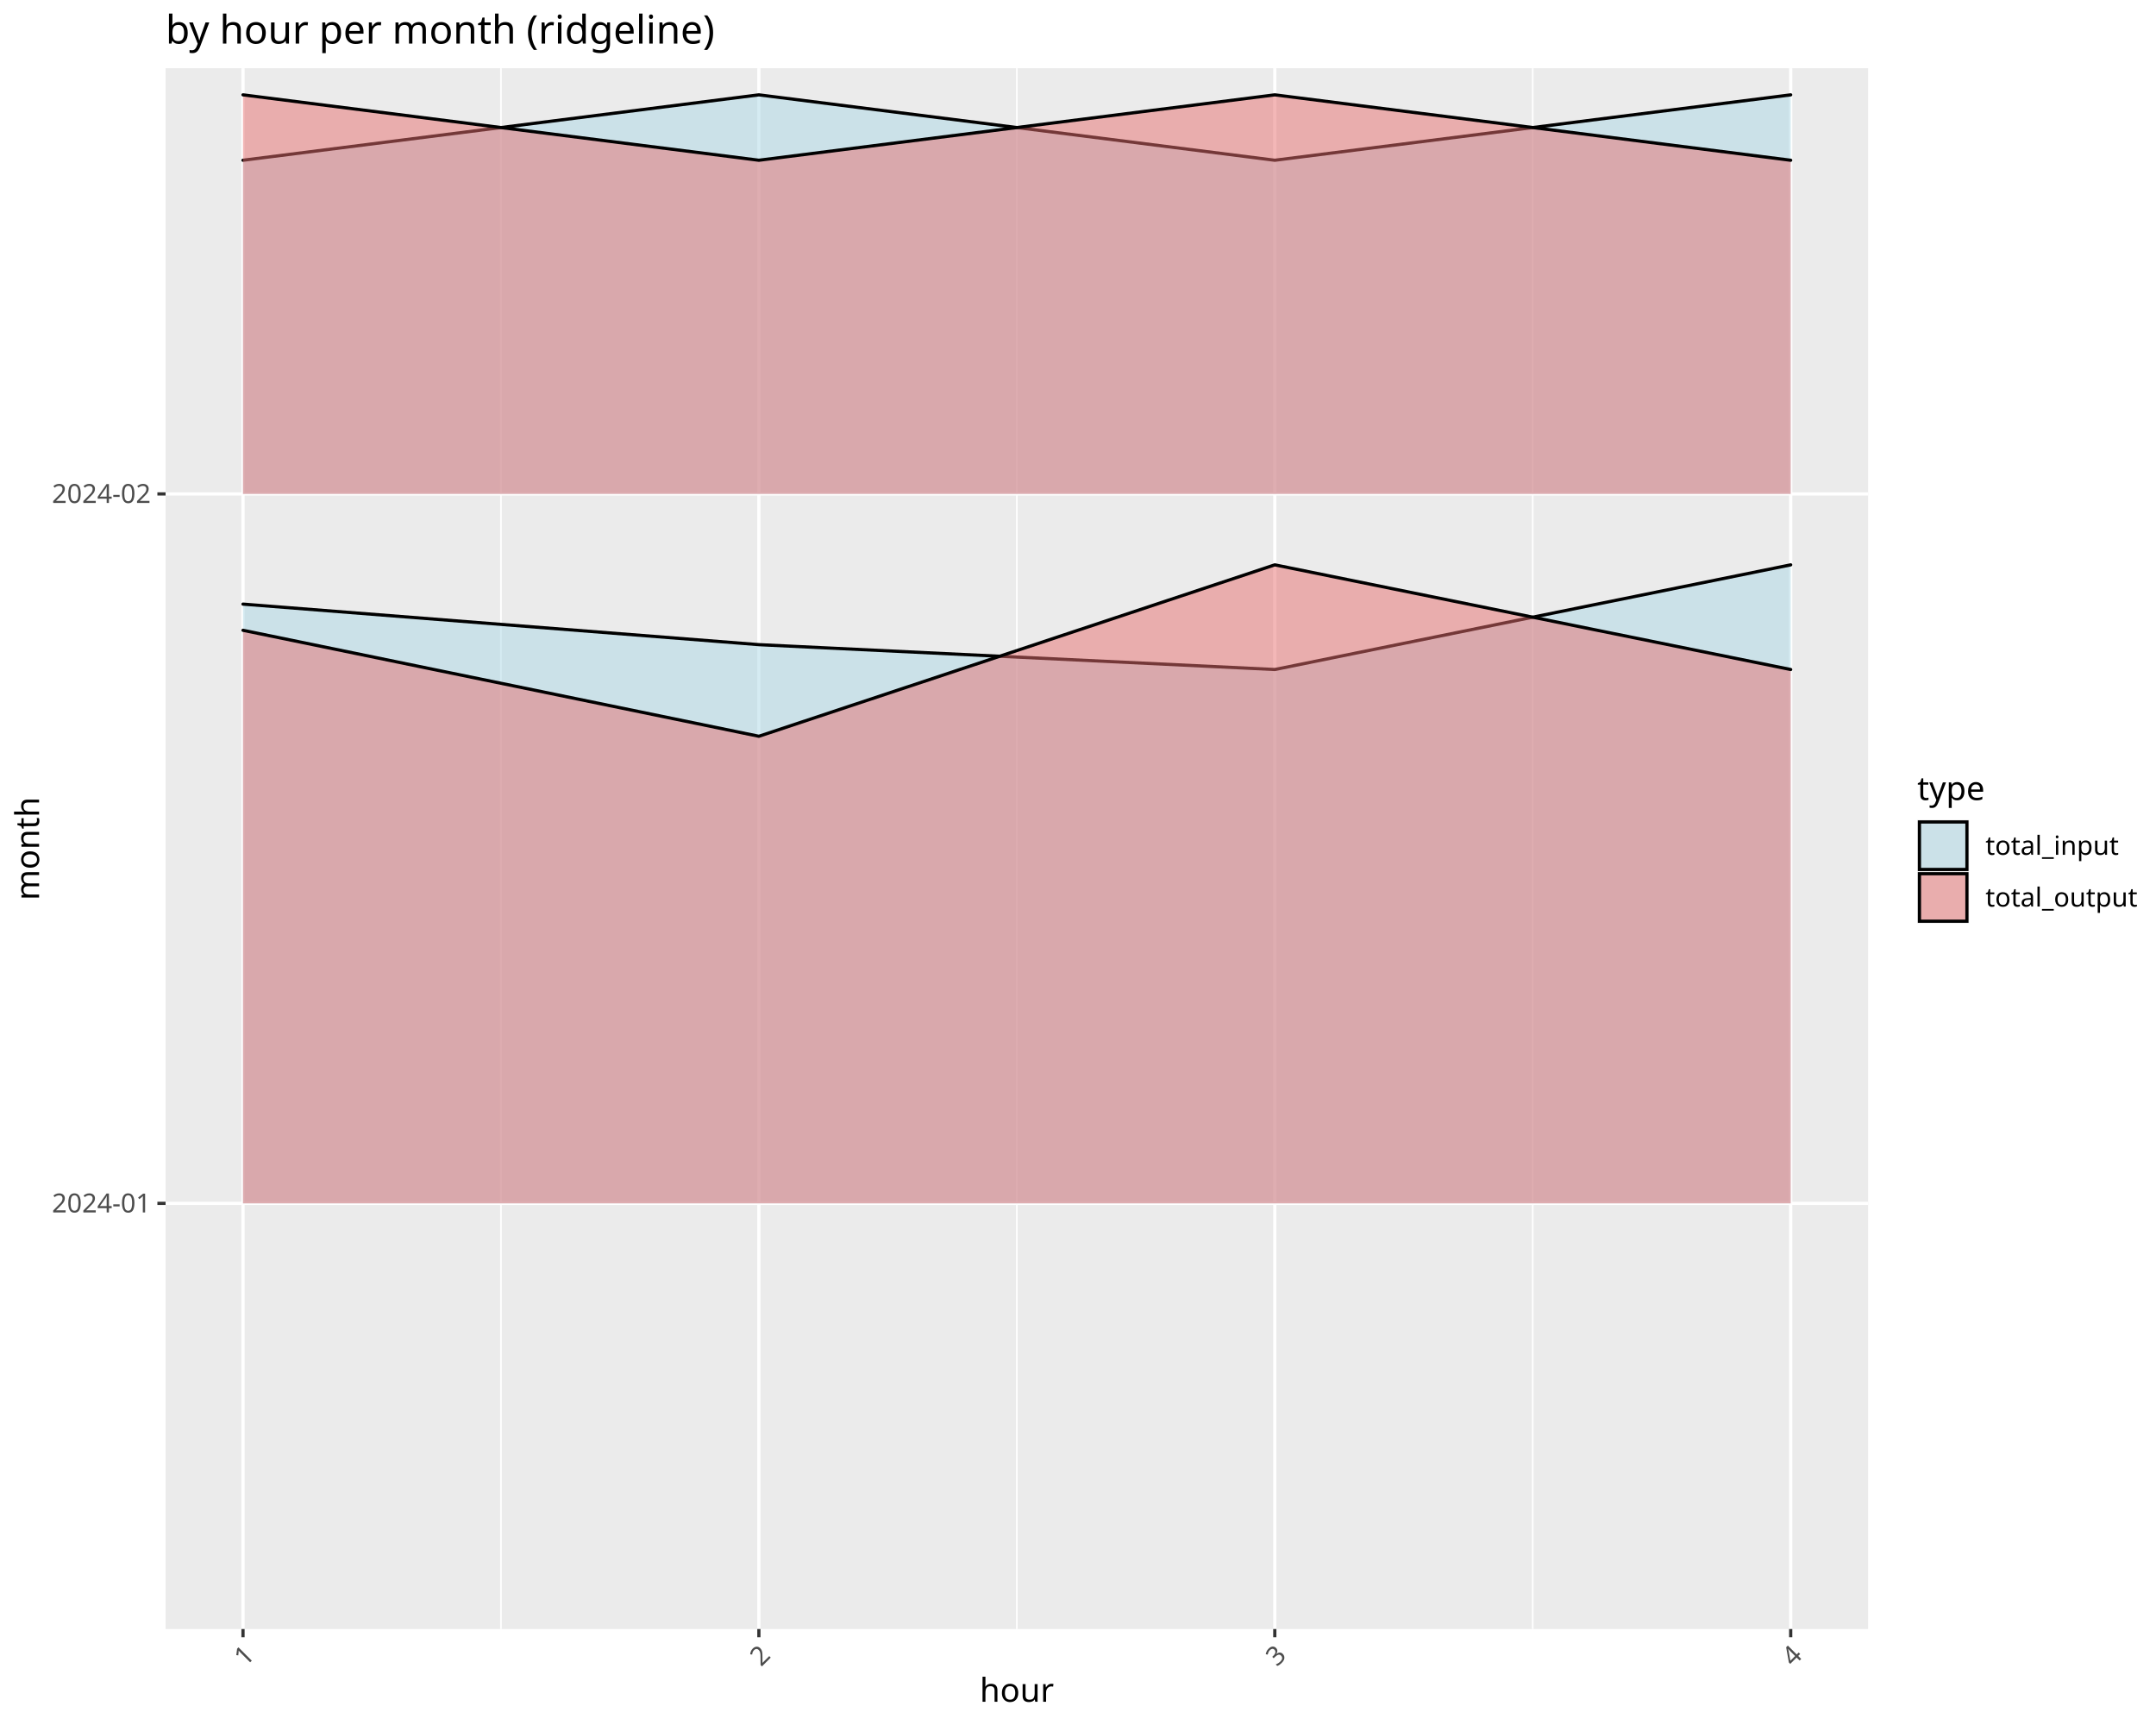
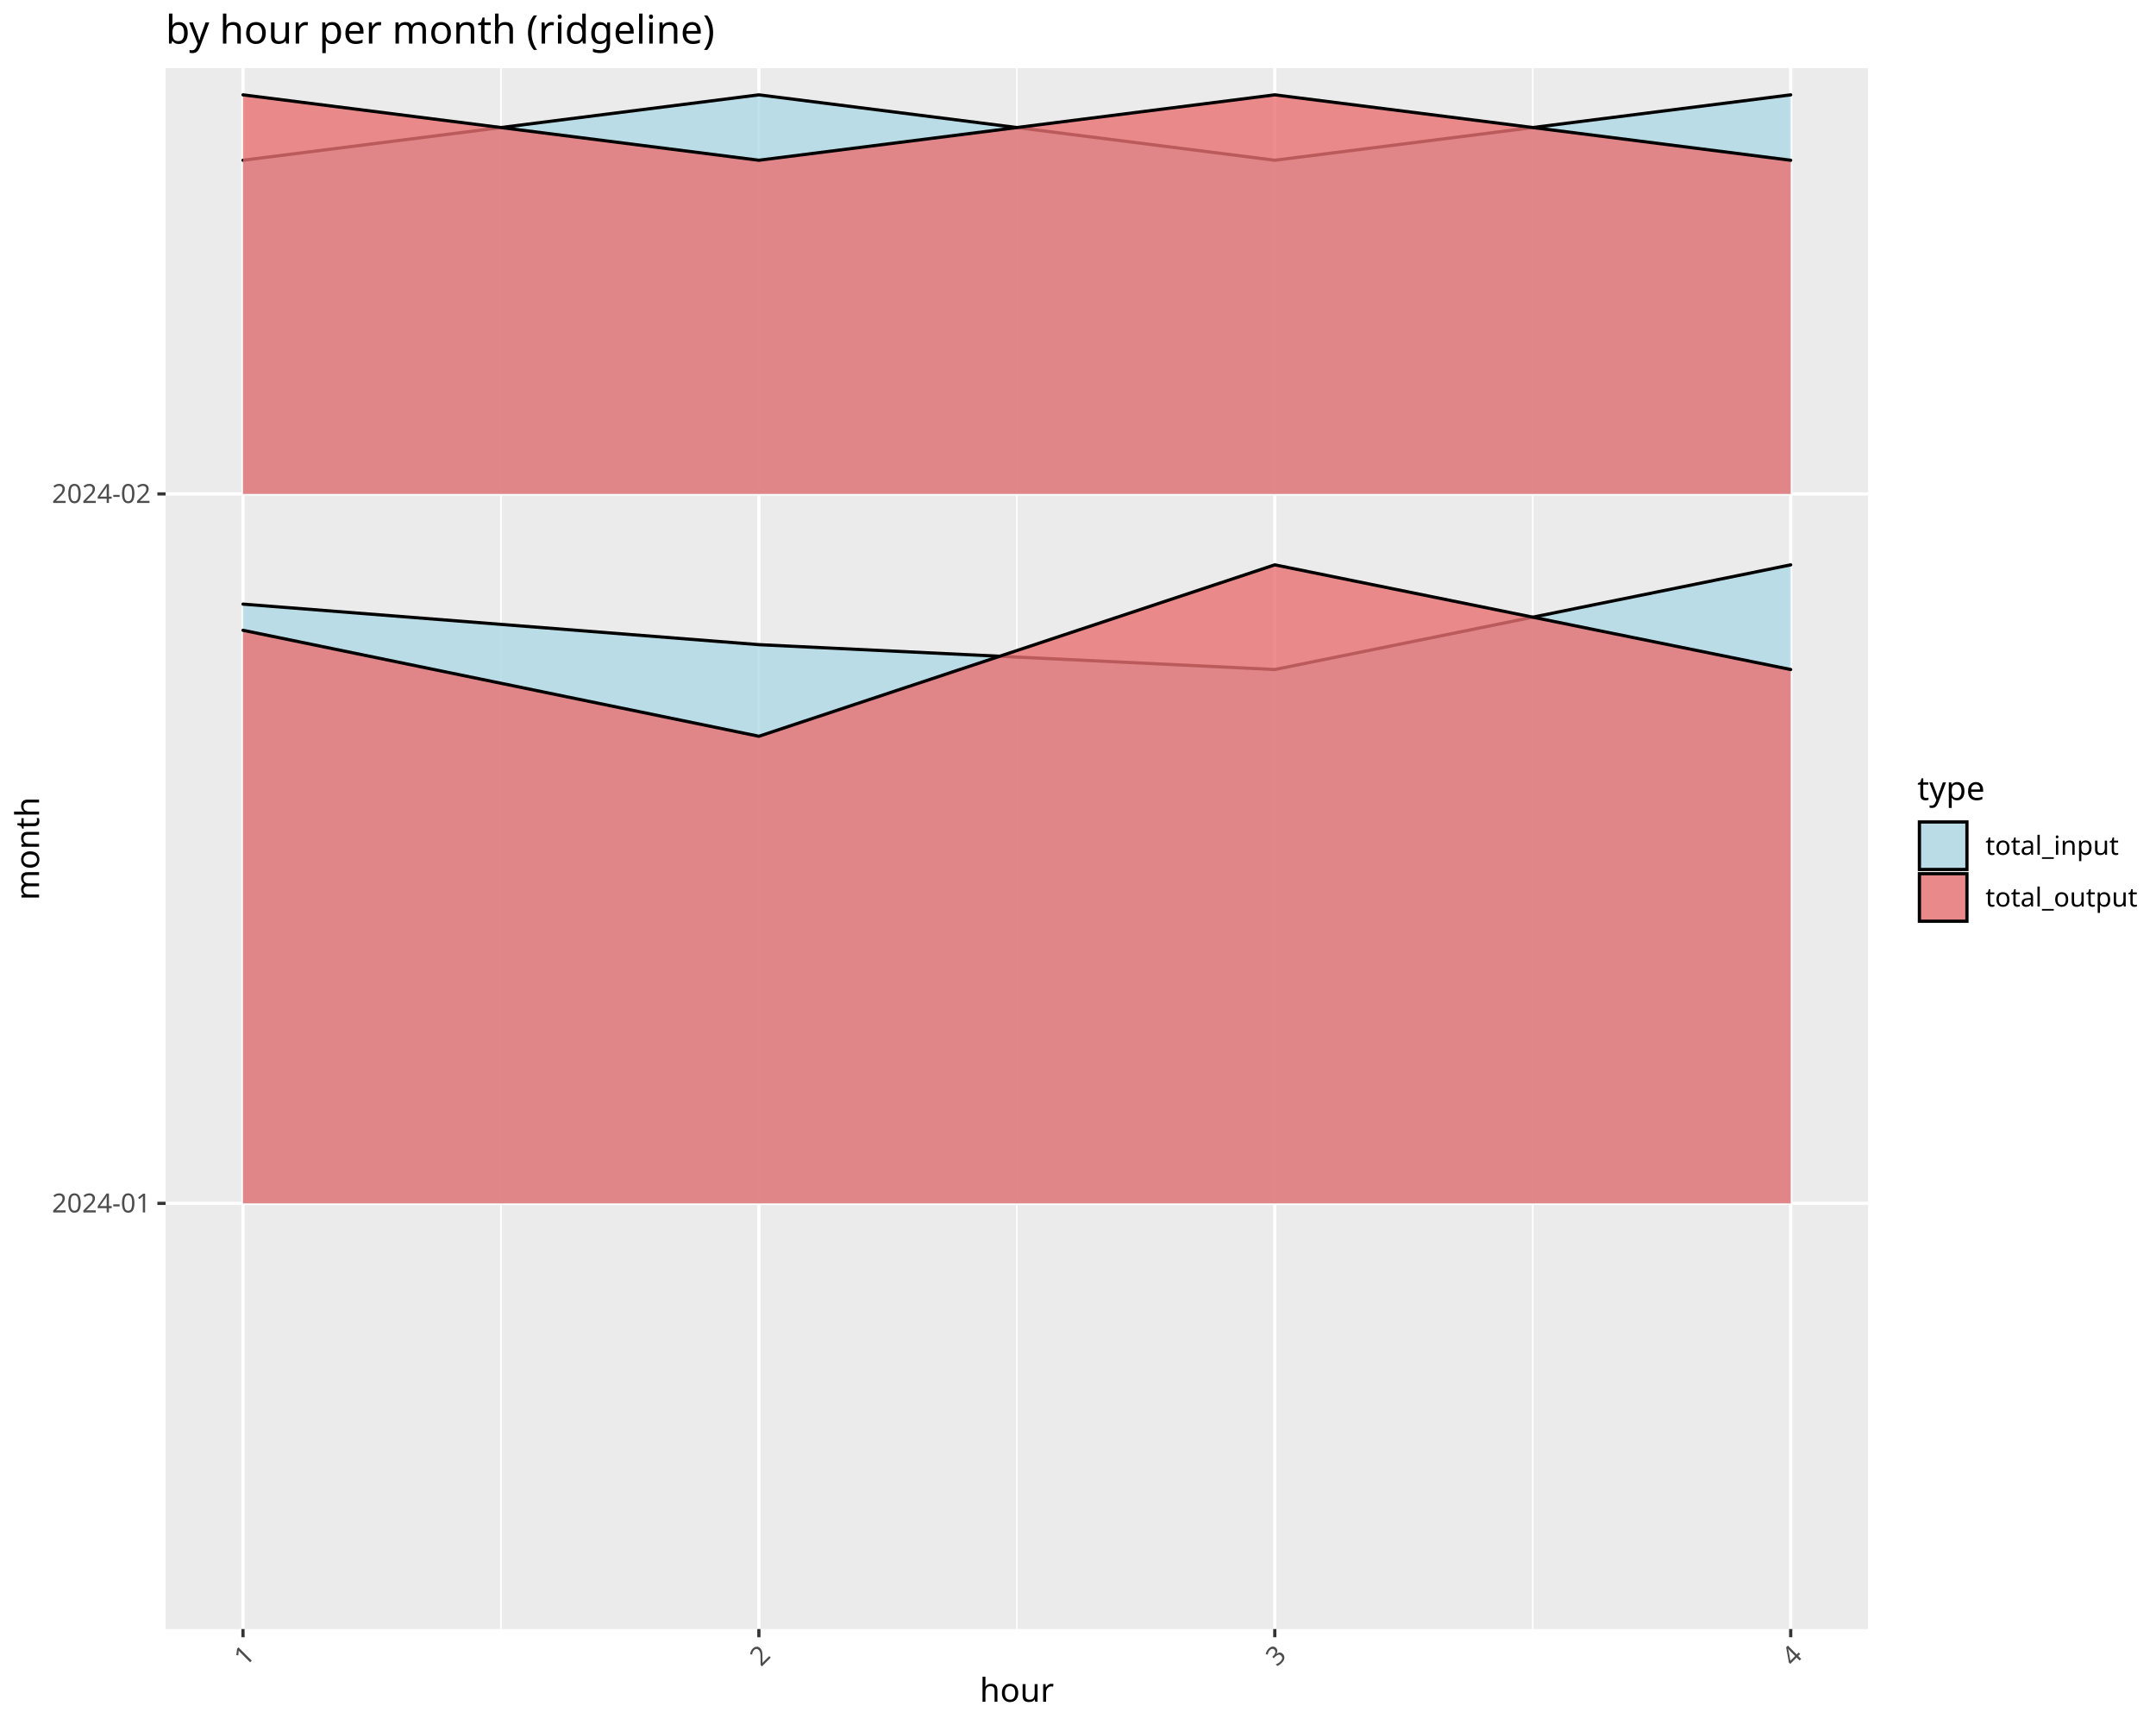
<svg xmlns="http://www.w3.org/2000/svg" class="svglite" data-engine-version="2.0" width="720.00pt" height="576.00pt" viewBox="0 0 720.00 576.00">
  <defs>
    <style type="text/css">
    .svglite line, .svglite polyline, .svglite polygon, .svglite path, .svglite rect, .svglite circle {
      fill: none;
      stroke: #000000;
      stroke-linecap: round;
      stroke-linejoin: round;
      stroke-miterlimit: 10.00;
    }
  </style>
  </defs>
  <rect width="100%" height="100%" style="stroke: none; fill: #FFFFFF;" />
  <defs>
    <clipPath id="cpMC4wMHw3MjAuMDB8MC4wMHw1NzYuMDA=">
      <rect x="0.00" y="0.00" width="720.00" height="576.00" />
    </clipPath>
  </defs>
  <g clip-path="url(#cpMC4wMHw3MjAuMDB8MC4wMHw1NzYuMDA=)">
    <rect x="0.00" y="0.00" width="720.00" height="576.00" style="stroke-width: 1.07; stroke: #FFFFFF; fill: #FFFFFF;" />
  </g>
  <defs>
    <clipPath id="cpNTUuMzB8NjIzLjg1fDIyLjc4fDU0My45Ng==">
      <rect x="55.30" y="22.78" width="568.55" height="521.18" />
    </clipPath>
  </defs>
  <g clip-path="url(#cpNTUuMzB8NjIzLjg1fDIyLjc4fDU0My45Ng==)">
    <rect x="55.30" y="22.78" width="568.55" height="521.18" style="stroke-width: 1.07; stroke: none; fill: #EBEBEB;" />
    <polyline points="167.29,543.96 167.29,22.78 " style="stroke-width: 0.53; stroke: #FFFFFF; stroke-linecap: butt;" />
    <polyline points="339.58,543.96 339.58,22.78 " style="stroke-width: 0.53; stroke: #FFFFFF; stroke-linecap: butt;" />
    <polyline points="511.86,543.96 511.86,22.78 " style="stroke-width: 0.53; stroke: #FFFFFF; stroke-linecap: butt;" />
    <polyline points="55.30,401.82 623.85,401.82 " style="stroke-width: 1.07; stroke: #FFFFFF; stroke-linecap: butt;" />
    <polyline points="55.30,164.92 623.85,164.92 " style="stroke-width: 1.07; stroke: #FFFFFF; stroke-linecap: butt;" />
    <polyline points="81.15,543.96 81.15,22.78 " style="stroke-width: 1.07; stroke: #FFFFFF; stroke-linecap: butt;" />
    <polyline points="253.43,543.96 253.43,22.78 " style="stroke-width: 1.07; stroke: #FFFFFF; stroke-linecap: butt;" />
    <polyline points="425.72,543.96 425.72,22.78 " style="stroke-width: 1.07; stroke: #FFFFFF; stroke-linecap: butt;" />
    <polyline points="598.01,543.96 598.01,22.78 " style="stroke-width: 1.07; stroke: #FFFFFF; stroke-linecap: butt;" />
-     <polygon points="81.15,53.51 253.43,31.67 425.72,53.51 598.01,31.67 598.01,164.92 425.72,164.92 253.43,164.92 81.15,164.92 " style="stroke-width: 0.75; stroke: none; fill: #ADD8E6; fill-opacity: 0.50;" />
+     <polygon points="81.15,53.51 253.43,31.67 425.72,53.51 598.01,31.67 598.01,164.92 425.72,164.92 253.43,164.92 81.15,164.92 " style="stroke-width: 0.75; stroke: none; fill: #ADD8E6; fill-opacity: 0.80;" />
    <polyline points="81.15,53.51 253.43,31.67 425.72,53.51 598.01,31.67 " style="stroke-width: 1.07;" />
-     <polygon points="81.15,31.67 253.43,53.51 425.72,31.67 598.01,53.51 598.01,164.92 425.72,164.92 253.43,164.92 81.15,164.92 " style="stroke-width: 0.75; stroke: none; fill: #E97171; fill-opacity: 0.50;" />
+     <polygon points="81.15,31.67 253.43,53.51 425.72,31.67 598.01,53.51 598.01,164.92 425.72,164.92 253.43,164.92 81.15,164.92 " style="stroke-width: 0.75; stroke: none; fill: #E97171; fill-opacity: 0.80;" />
    <polyline points="81.15,31.67 253.43,53.51 425.72,31.67 598.01,53.51 " style="stroke-width: 1.07;" />
-     <polygon points="81.15,201.72 253.43,215.26 425.72,223.56 598.01,188.61 598.01,401.82 425.72,401.82 253.43,401.82 81.15,401.82 " style="stroke-width: 0.75; stroke: none; fill: #ADD8E6; fill-opacity: 0.50;" />
+     <polygon points="81.15,201.72 253.43,215.26 425.72,223.56 598.01,188.61 598.01,401.82 425.72,401.82 253.43,401.82 81.15,401.82 " style="stroke-width: 0.75; stroke: none; fill: #ADD8E6; fill-opacity: 0.80;" />
    <polyline points="81.15,201.72 253.43,215.26 425.72,223.56 598.01,188.61 " style="stroke-width: 1.07;" />
-     <polygon points="81.15,210.46 253.43,245.85 425.72,188.61 598.01,223.56 598.01,401.82 425.72,401.82 253.43,401.82 81.15,401.82 " style="stroke-width: 0.75; stroke: none; fill: #E97171; fill-opacity: 0.50;" />
+     <polygon points="81.15,210.46 253.43,245.85 425.72,188.61 598.01,223.56 598.01,401.82 425.72,401.82 253.43,401.82 81.15,401.82 " style="stroke-width: 0.75; stroke: none; fill: #E97171; fill-opacity: 0.80;" />
    <polyline points="81.15,210.46 253.43,245.85 425.72,188.61 598.01,223.56 " style="stroke-width: 1.07;" />
  </g>
  <g clip-path="url(#cpMC4wMHw3MjAuMDB8MC4wMHw1NzYuMDA=)">
    <text x="50.37" y="404.85" text-anchor="end" style="font-size: 8.80px; fill: #4D4D4D; font-family: sans;" textLength="32.30px" lengthAdjust="spacingAndGlyphs">2024-01</text>
    <text x="50.37" y="167.95" text-anchor="end" style="font-size: 8.80px; fill: #4D4D4D; font-family: sans;" textLength="32.30px" lengthAdjust="spacingAndGlyphs">2024-02</text>
    <polyline points="52.56,401.82 55.30,401.82 " style="stroke-width: 1.07; stroke: #333333; stroke-linecap: butt;" />
    <polyline points="52.56,164.92 55.30,164.92 " style="stroke-width: 1.07; stroke: #333333; stroke-linecap: butt;" />
    <polyline points="81.15,546.70 81.15,543.96 " style="stroke-width: 1.07; stroke: #333333; stroke-linecap: butt;" />
    <polyline points="253.43,546.70 253.43,543.96 " style="stroke-width: 1.07; stroke: #333333; stroke-linecap: butt;" />
    <polyline points="425.72,546.70 425.72,543.96 " style="stroke-width: 1.07; stroke: #333333; stroke-linecap: butt;" />
    <polyline points="598.01,546.70 598.01,543.96 " style="stroke-width: 1.07; stroke: #333333; stroke-linecap: butt;" />
    <text transform="translate(85.43,553.17) rotate(-45)" text-anchor="end" style="font-size: 8.80px; fill: #4D4D4D; font-family: sans;" textLength="4.89px" lengthAdjust="spacingAndGlyphs">1</text>
    <text transform="translate(257.71,553.17) rotate(-45)" text-anchor="end" style="font-size: 8.80px; fill: #4D4D4D; font-family: sans;" textLength="4.89px" lengthAdjust="spacingAndGlyphs">2</text>
    <text transform="translate(430.00,553.17) rotate(-45)" text-anchor="end" style="font-size: 8.80px; fill: #4D4D4D; font-family: sans;" textLength="4.89px" lengthAdjust="spacingAndGlyphs">3</text>
    <text transform="translate(602.29,553.17) rotate(-45)" text-anchor="end" style="font-size: 8.80px; fill: #4D4D4D; font-family: sans;" textLength="4.89px" lengthAdjust="spacingAndGlyphs">4</text>
    <text x="339.58" y="568.24" text-anchor="middle" style="font-size: 11.00px; font-family: sans;" textLength="22.02px" lengthAdjust="spacingAndGlyphs">hour</text>
    <text transform="translate(13.05,283.37) rotate(-90)" text-anchor="middle" style="font-size: 11.00px; font-family: sans;" textLength="30.58px" lengthAdjust="spacingAndGlyphs">month</text>
    <rect x="634.81" y="252.95" width="79.71" height="60.85" style="stroke-width: 1.07; stroke: none; fill: #FFFFFF;" />
    <text x="640.29" y="267.14" style="font-size: 11.00px; font-family: sans;" textLength="20.80px" lengthAdjust="spacingAndGlyphs">type</text>
    <rect x="640.29" y="273.76" width="17.28" height="17.28" style="stroke-width: 1.07; stroke: none; fill: #EBEBEB;" />
-     <rect x="641.00" y="274.47" width="15.86" height="15.86" style="stroke-width: 1.07; stroke-linejoin: miter; fill: #ADD8E6; fill-opacity: 0.50;" />
+     <rect x="641.00" y="274.47" width="15.86" height="15.86" style="stroke-width: 1.07; stroke-linejoin: miter; fill: #ADD8E6; fill-opacity: 0.80;" />
    <rect x="640.29" y="291.04" width="17.28" height="17.28" style="stroke-width: 1.07; stroke: none; fill: #EBEBEB;" />
-     <rect x="641.00" y="291.75" width="15.86" height="15.86" style="stroke-width: 1.07; stroke-linejoin: miter; fill: #E97171; fill-opacity: 0.50;" />
+     <rect x="641.00" y="291.75" width="15.86" height="15.86" style="stroke-width: 1.07; stroke-linejoin: miter; fill: #E97171; fill-opacity: 0.80;" />
    <text x="663.05" y="285.43" style="font-size: 8.80px; font-family: sans;" textLength="40.61px" lengthAdjust="spacingAndGlyphs">total_input</text>
    <text x="663.05" y="302.71" style="font-size: 8.80px; font-family: sans;" textLength="45.99px" lengthAdjust="spacingAndGlyphs">total_output</text>
    <text x="55.30" y="14.56" style="font-size: 13.20px; font-family: sans;" textLength="169.50px" lengthAdjust="spacingAndGlyphs">by hour per month (ridgeline)</text>
  </g>
</svg>
